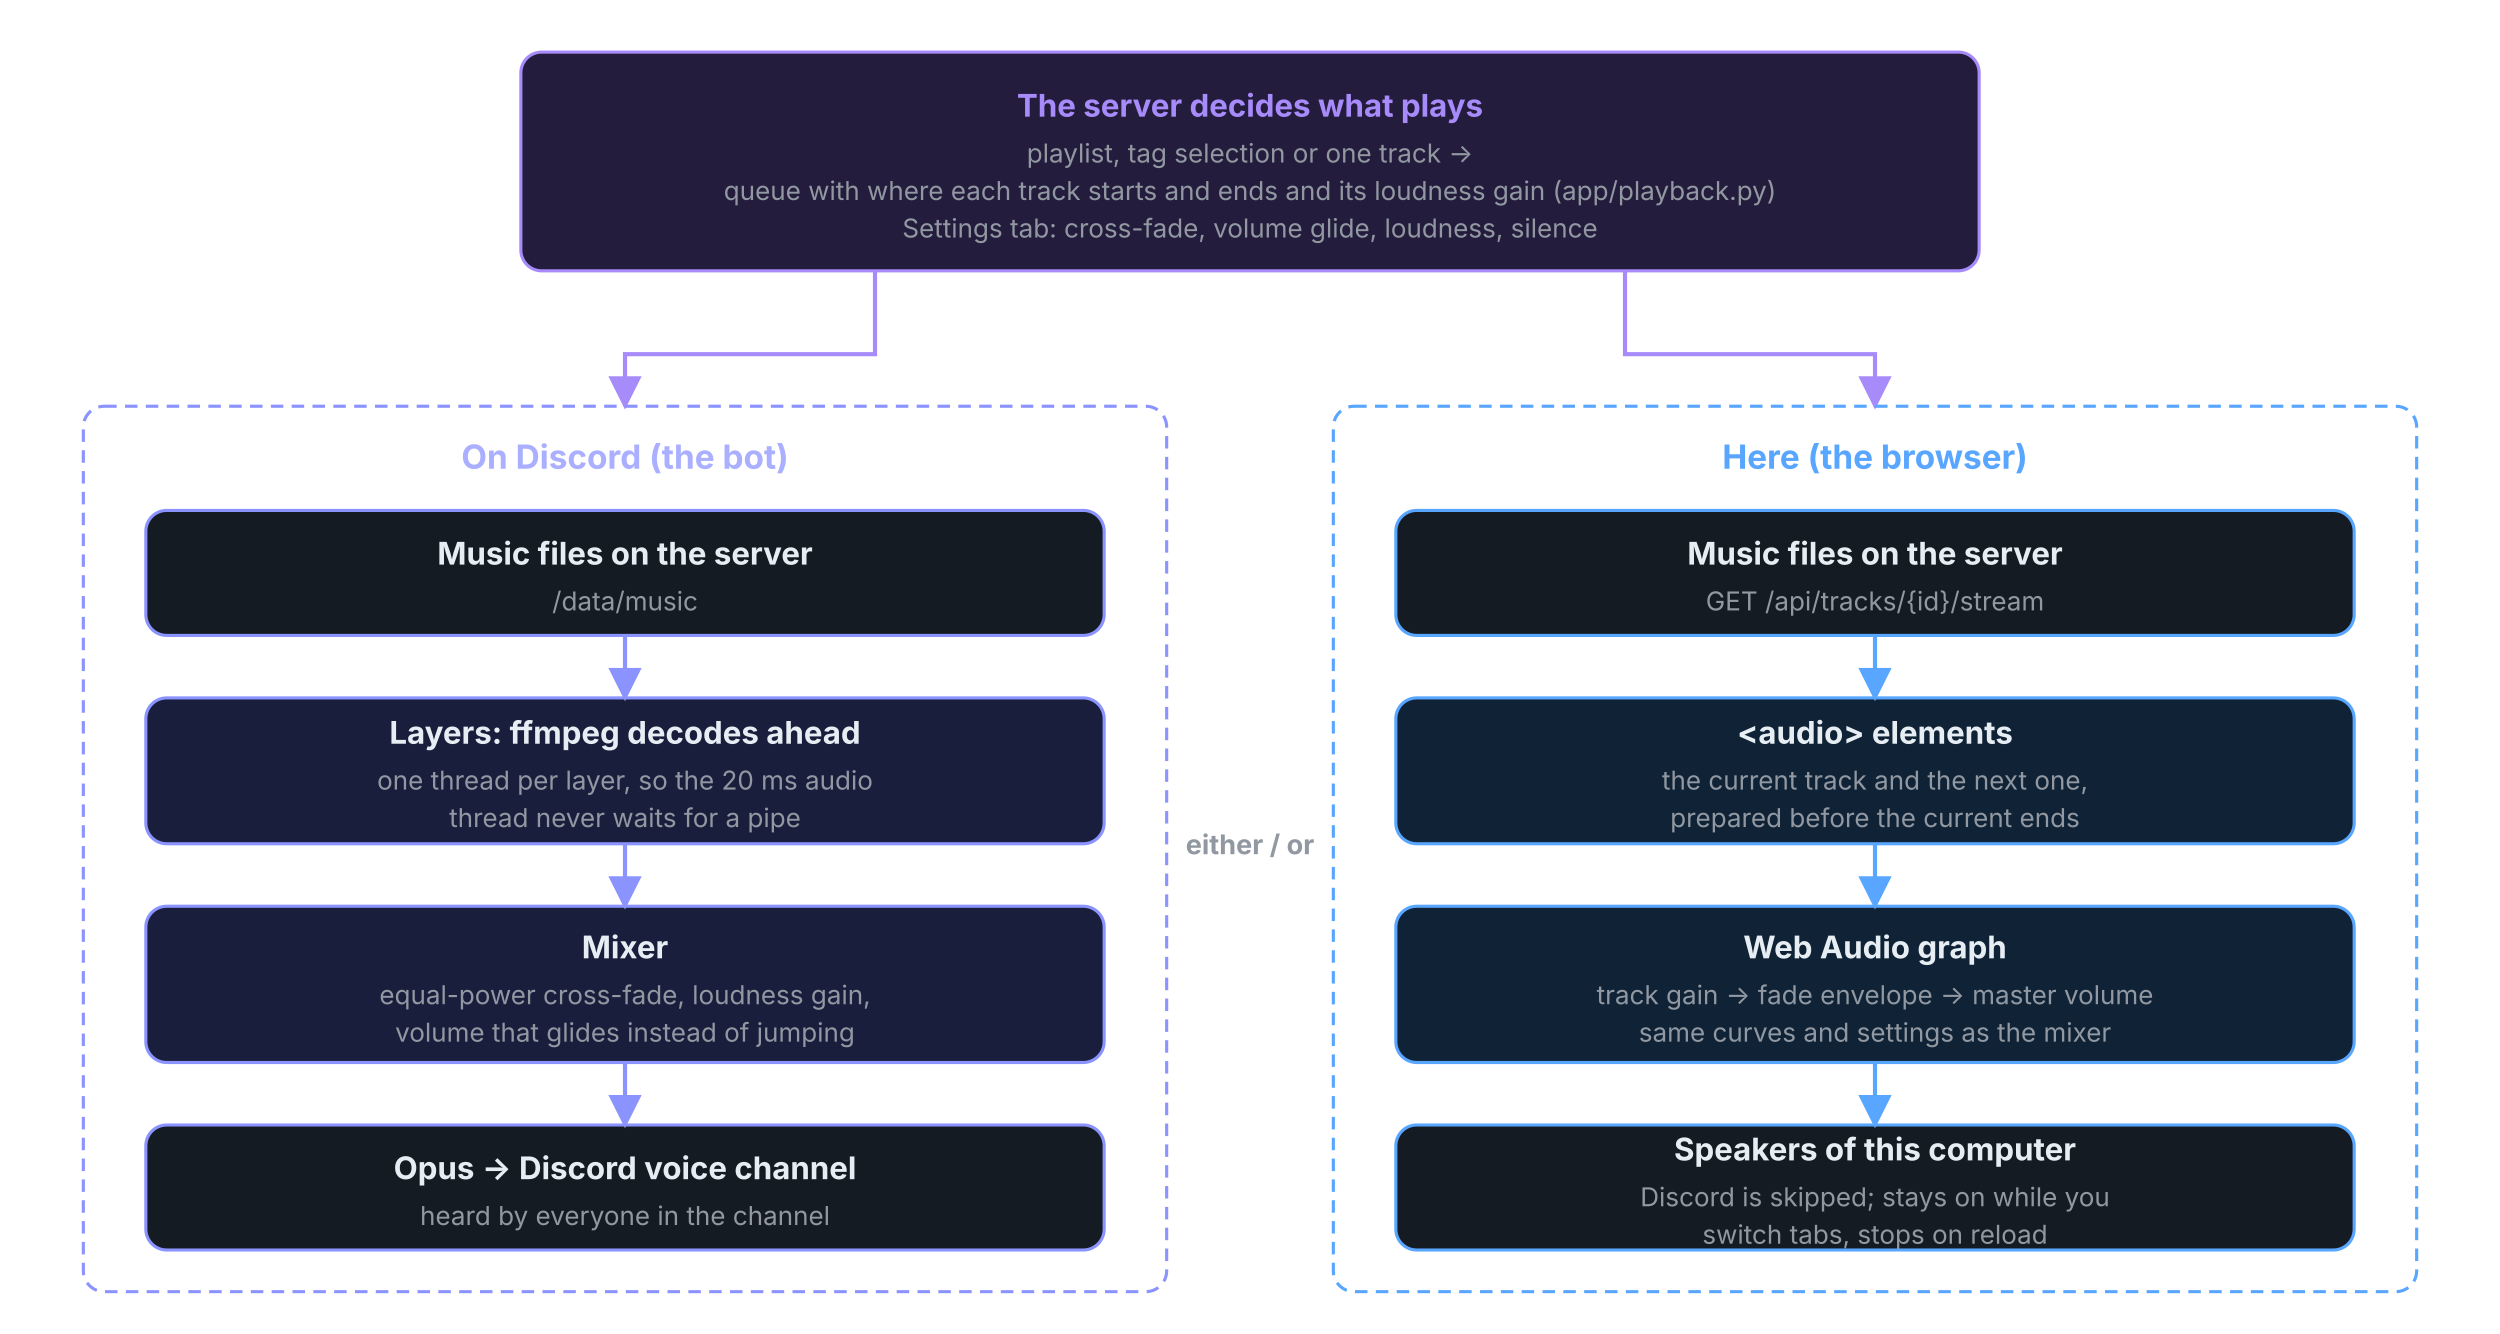
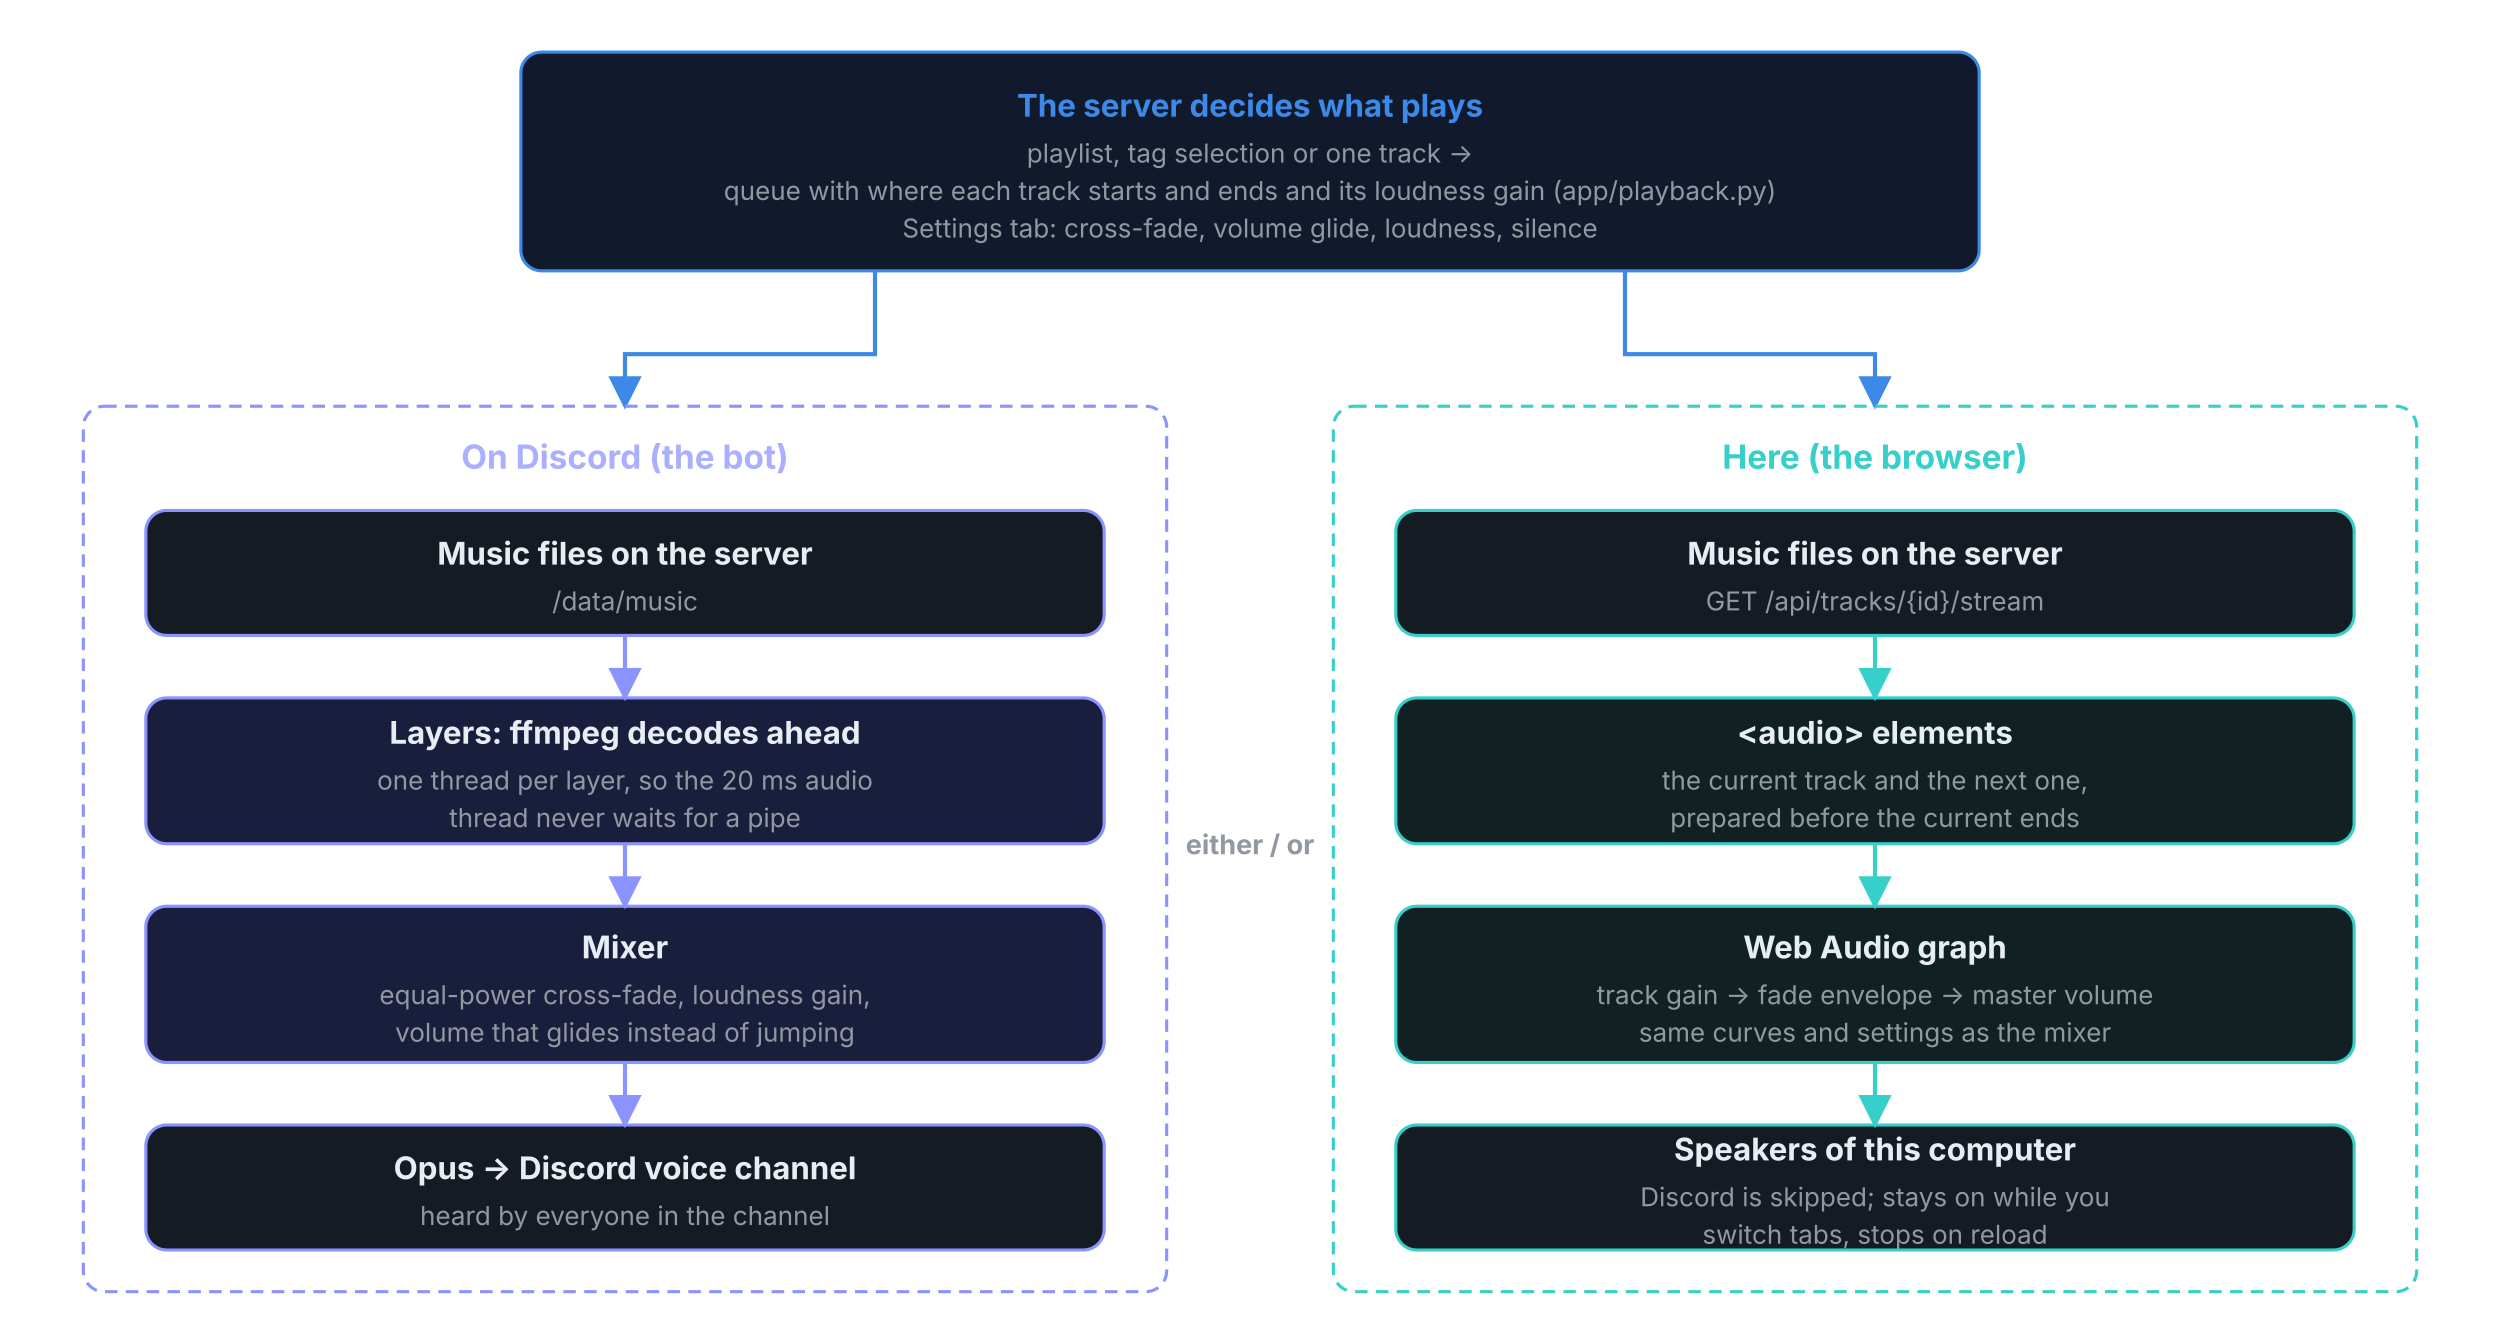
<svg xmlns="http://www.w3.org/2000/svg" viewBox="0 0 1200 640" width="1200" height="640" font-family="Inter, 'Segoe UI', 'DejaVu Sans', Arial, sans-serif">
  <defs>
    <marker id="head" viewBox="0 0 10 10" refX="9" refY="5" markerWidth="8" markerHeight="8" orient="auto">
      <path d="M0 0 L10 5 L0 10 z" fill="context-stroke" />
    </marker>
    <marker id="head-rev" viewBox="0 0 10 10" refX="1" refY="5" markerWidth="8" markerHeight="8" orient="auto-start-reverse">
      <path d="M0 0 L10 5 L0 10 z" fill="context-stroke" />
    </marker>
  </defs>
-   <rect x="250" y="25" width="700" height="105" rx="10" fill="#241c3d" stroke="#a78bfa" stroke-width="1.5" />
-   <text x="600.0" y="56" text-anchor="middle" font-size="15" font-weight="700" fill="#a78bfa">The server decides what plays</text>
+   <rect x="250" y="25" width="700" height="105" rx="10" fill="#111a2c" stroke="#3c89e8" stroke-width="1.5" />
+   <text x="600.0" y="56" text-anchor="middle" font-size="15" font-weight="700" fill="#3c89e8">The server decides what plays</text>
  <text x="600.0" y="78" text-anchor="middle" font-size="12.5" fill="#9198a1">playlist, tag selection or one track  →</text>
  <text x="600.0" y="96" text-anchor="middle" font-size="12.5" fill="#9198a1">queue with where each track starts and ends and its loudness gain (app/playback.py)</text>
  <text x="600.0" y="114" text-anchor="middle" font-size="12.5" fill="#9198a1">Settings tab: cross-fade, volume glide, loudness, silence</text>
-   <path d="M420 130 L420 170 L300 170 L300 195" fill="none" stroke="#a78bfa" stroke-width="2" marker-end="url(#head)" />
-   <path d="M780 130 L780 170 L900 170 L900 195" fill="none" stroke="#a78bfa" stroke-width="2" marker-end="url(#head)" />
+   <path d="M420 130 L420 170 L300 170 L300 195" fill="none" stroke="#3c89e8" stroke-width="2" marker-end="url(#head)" />
+   <path d="M780 130 L780 170 L900 170 L900 195" fill="none" stroke="#3c89e8" stroke-width="2" marker-end="url(#head)" />
  <rect x="40" y="195" width="520" height="425" rx="10" fill="none" stroke="#8b93ff" stroke-width="1.5" stroke-dasharray="6 4" />
  <text x="300" y="225" text-anchor="middle" font-size="16" font-weight="700" fill="#aab0ff">On Discord (the bot)</text>
-   <rect x="640" y="195" width="520" height="425" rx="10" fill="none" stroke="#58a6ff" stroke-width="1.5" stroke-dasharray="6 4" />
-   <text x="900" y="225" text-anchor="middle" font-size="16" font-weight="700" fill="#58a6ff">Here (the browser)</text>
+   <rect x="640" y="195" width="520" height="425" rx="10" fill="none" stroke="#36cfc9" stroke-width="1.5" stroke-dasharray="6 4" />
+   <text x="900" y="225" text-anchor="middle" font-size="16" font-weight="700" fill="#36cfc9">Here (the browser)</text>
  <text x="600" y="410" text-anchor="middle" font-size="13" font-weight="700" fill="#9198a1">either / or</text>
  <rect x="70" y="245" width="460" height="60" rx="10" fill="#151b23" stroke="#8b93ff" stroke-width="1.5" />
  <text x="300.0" y="271" text-anchor="middle" font-size="15" font-weight="700" fill="#e6edf3">Music files on the server</text>
  <text x="300.0" y="293" text-anchor="middle" font-size="12.5" fill="#9198a1">/data/music</text>
  <rect x="70" y="335" width="460" height="70" rx="10" fill="#1a1e3d" stroke="#8b93ff" stroke-width="1.5" />
  <text x="300.0" y="357" text-anchor="middle" font-size="15" font-weight="700" fill="#e6edf3">Layers: ffmpeg decodes ahead</text>
  <text x="300.0" y="379" text-anchor="middle" font-size="12.5" fill="#9198a1">one thread per layer, so the 20 ms audio</text>
  <text x="300.0" y="397" text-anchor="middle" font-size="12.5" fill="#9198a1">thread never waits for a pipe</text>
  <rect x="70" y="435" width="460" height="75" rx="10" fill="#1a1e3d" stroke="#8b93ff" stroke-width="1.5" />
  <text x="300.0" y="460" text-anchor="middle" font-size="15" font-weight="700" fill="#e6edf3">Mixer</text>
  <text x="300.0" y="482" text-anchor="middle" font-size="12.5" fill="#9198a1">equal-power cross-fade, loudness gain,</text>
  <text x="300.0" y="500" text-anchor="middle" font-size="12.5" fill="#9198a1">volume that glides instead of jumping</text>
  <rect x="70" y="540" width="460" height="60" rx="10" fill="#151b23" stroke="#8b93ff" stroke-width="1.5" />
  <text x="300.0" y="566" text-anchor="middle" font-size="15" font-weight="700" fill="#e6edf3">Opus → Discord voice channel</text>
  <text x="300.0" y="588" text-anchor="middle" font-size="12.5" fill="#9198a1">heard by everyone in the channel</text>
  <path d="M300 305 L300 335" fill="none" stroke="#8b93ff" stroke-width="2" marker-end="url(#head)" />
  <path d="M300 405 L300 435" fill="none" stroke="#8b93ff" stroke-width="2" marker-end="url(#head)" />
  <path d="M300 510 L300 540" fill="none" stroke="#8b93ff" stroke-width="2" marker-end="url(#head)" />
-   <rect x="670" y="245" width="460" height="60" rx="10" fill="#151b23" stroke="#58a6ff" stroke-width="1.5" />
+   <rect x="670" y="245" width="460" height="60" rx="10" fill="#151b23" stroke="#36cfc9" stroke-width="1.5" />
  <text x="900.0" y="271" text-anchor="middle" font-size="15" font-weight="700" fill="#e6edf3">Music files on the server</text>
  <text x="900.0" y="293" text-anchor="middle" font-size="12.5" fill="#9198a1">GET /api/tracks/{id}/stream</text>
-   <rect x="670" y="335" width="460" height="70" rx="10" fill="#0f2236" stroke="#58a6ff" stroke-width="1.5" />
+   <rect x="670" y="335" width="460" height="70" rx="10" fill="#112123" stroke="#36cfc9" stroke-width="1.5" />
  <text x="900.0" y="357" text-anchor="middle" font-size="15" font-weight="700" fill="#e6edf3">&lt;audio&gt; elements</text>
  <text x="900.0" y="379" text-anchor="middle" font-size="12.5" fill="#9198a1">the current track and the next one,</text>
  <text x="900.0" y="397" text-anchor="middle" font-size="12.5" fill="#9198a1">prepared before the current ends</text>
-   <rect x="670" y="435" width="460" height="75" rx="10" fill="#0f2236" stroke="#58a6ff" stroke-width="1.5" />
+   <rect x="670" y="435" width="460" height="75" rx="10" fill="#112123" stroke="#36cfc9" stroke-width="1.5" />
  <text x="900.0" y="460" text-anchor="middle" font-size="15" font-weight="700" fill="#e6edf3">Web Audio graph</text>
  <text x="900.0" y="482" text-anchor="middle" font-size="12.5" fill="#9198a1">track gain → fade envelope → master volume</text>
  <text x="900.0" y="500" text-anchor="middle" font-size="12.5" fill="#9198a1">same curves and settings as the mixer</text>
-   <rect x="670" y="540" width="460" height="60" rx="10" fill="#151b23" stroke="#58a6ff" stroke-width="1.5" />
+   <rect x="670" y="540" width="460" height="60" rx="10" fill="#151b23" stroke="#36cfc9" stroke-width="1.5" />
  <text x="900.0" y="557" text-anchor="middle" font-size="15" font-weight="700" fill="#e6edf3">Speakers of this computer</text>
  <text x="900.0" y="579" text-anchor="middle" font-size="12.5" fill="#9198a1">Discord is skipped; stays on while you</text>
  <text x="900.0" y="597" text-anchor="middle" font-size="12.5" fill="#9198a1">switch tabs, stops on reload</text>
-   <path d="M900 305 L900 335" fill="none" stroke="#58a6ff" stroke-width="2" marker-end="url(#head)" />
-   <path d="M900 405 L900 435" fill="none" stroke="#58a6ff" stroke-width="2" marker-end="url(#head)" />
-   <path d="M900 510 L900 540" fill="none" stroke="#58a6ff" stroke-width="2" marker-end="url(#head)" />
+   <path d="M900 305 L900 335" fill="none" stroke="#36cfc9" stroke-width="2" marker-end="url(#head)" />
+   <path d="M900 405 L900 435" fill="none" stroke="#36cfc9" stroke-width="2" marker-end="url(#head)" />
+   <path d="M900 510 L900 540" fill="none" stroke="#36cfc9" stroke-width="2" marker-end="url(#head)" />
</svg>
